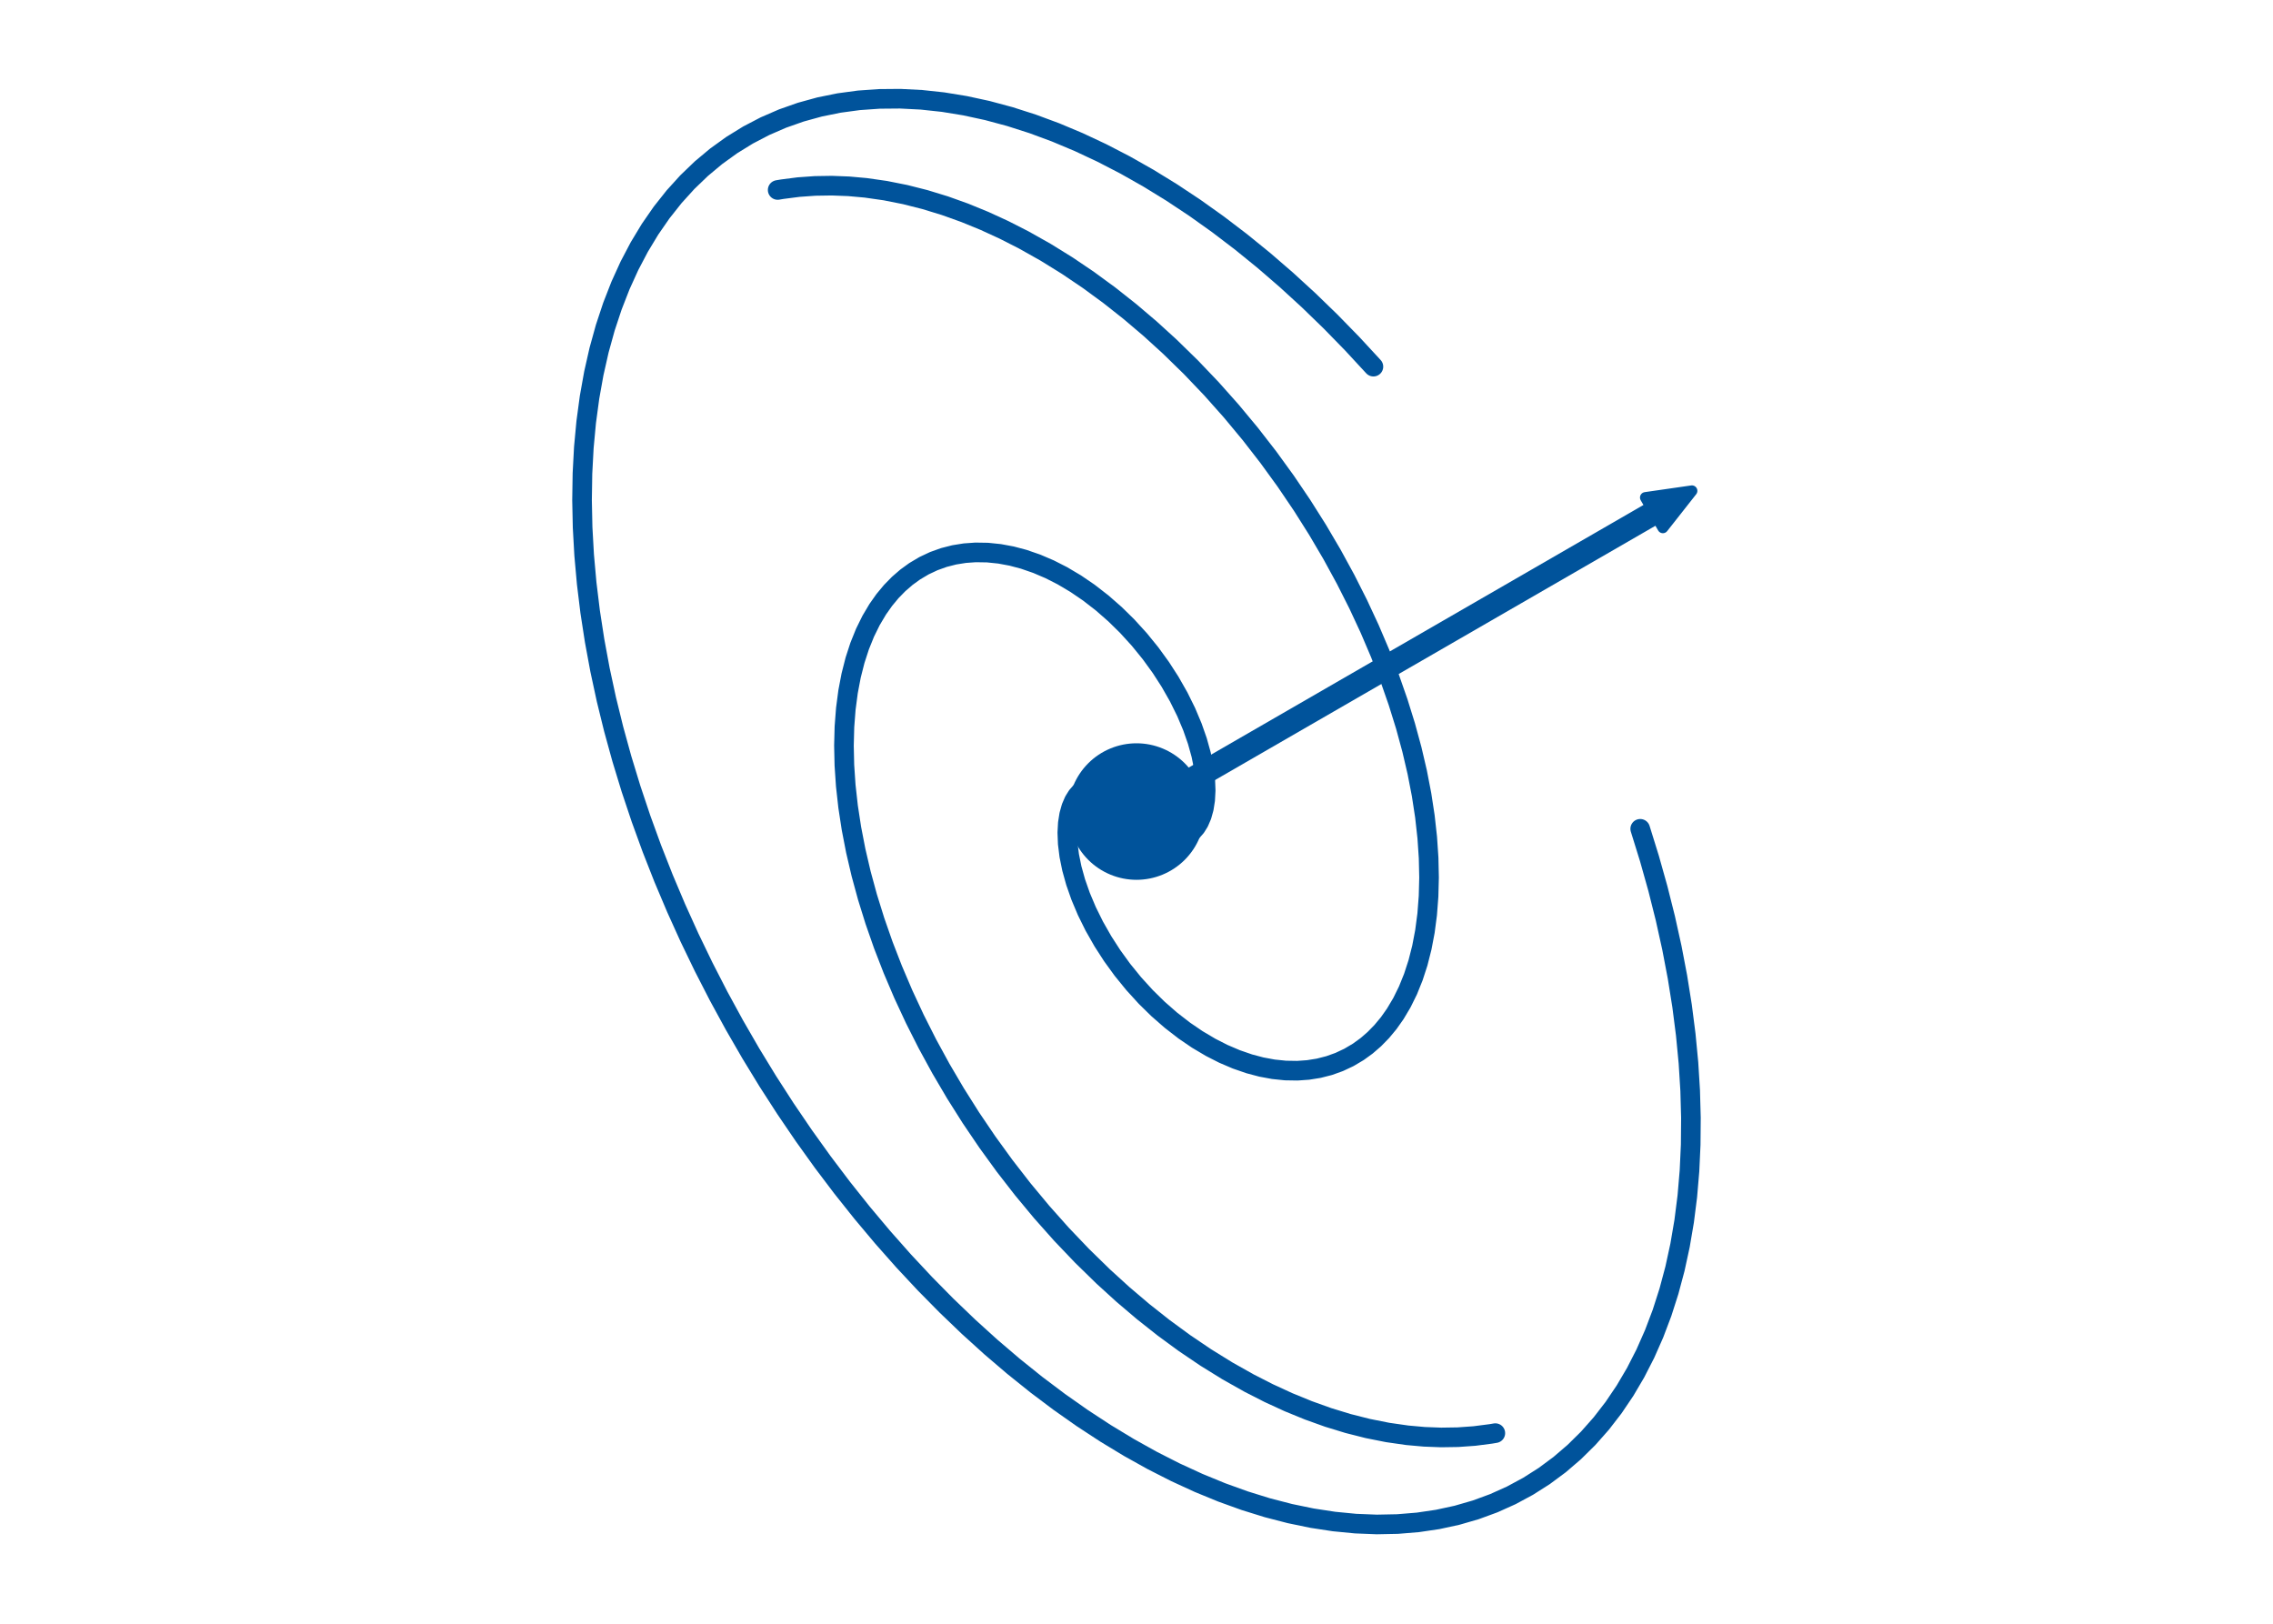
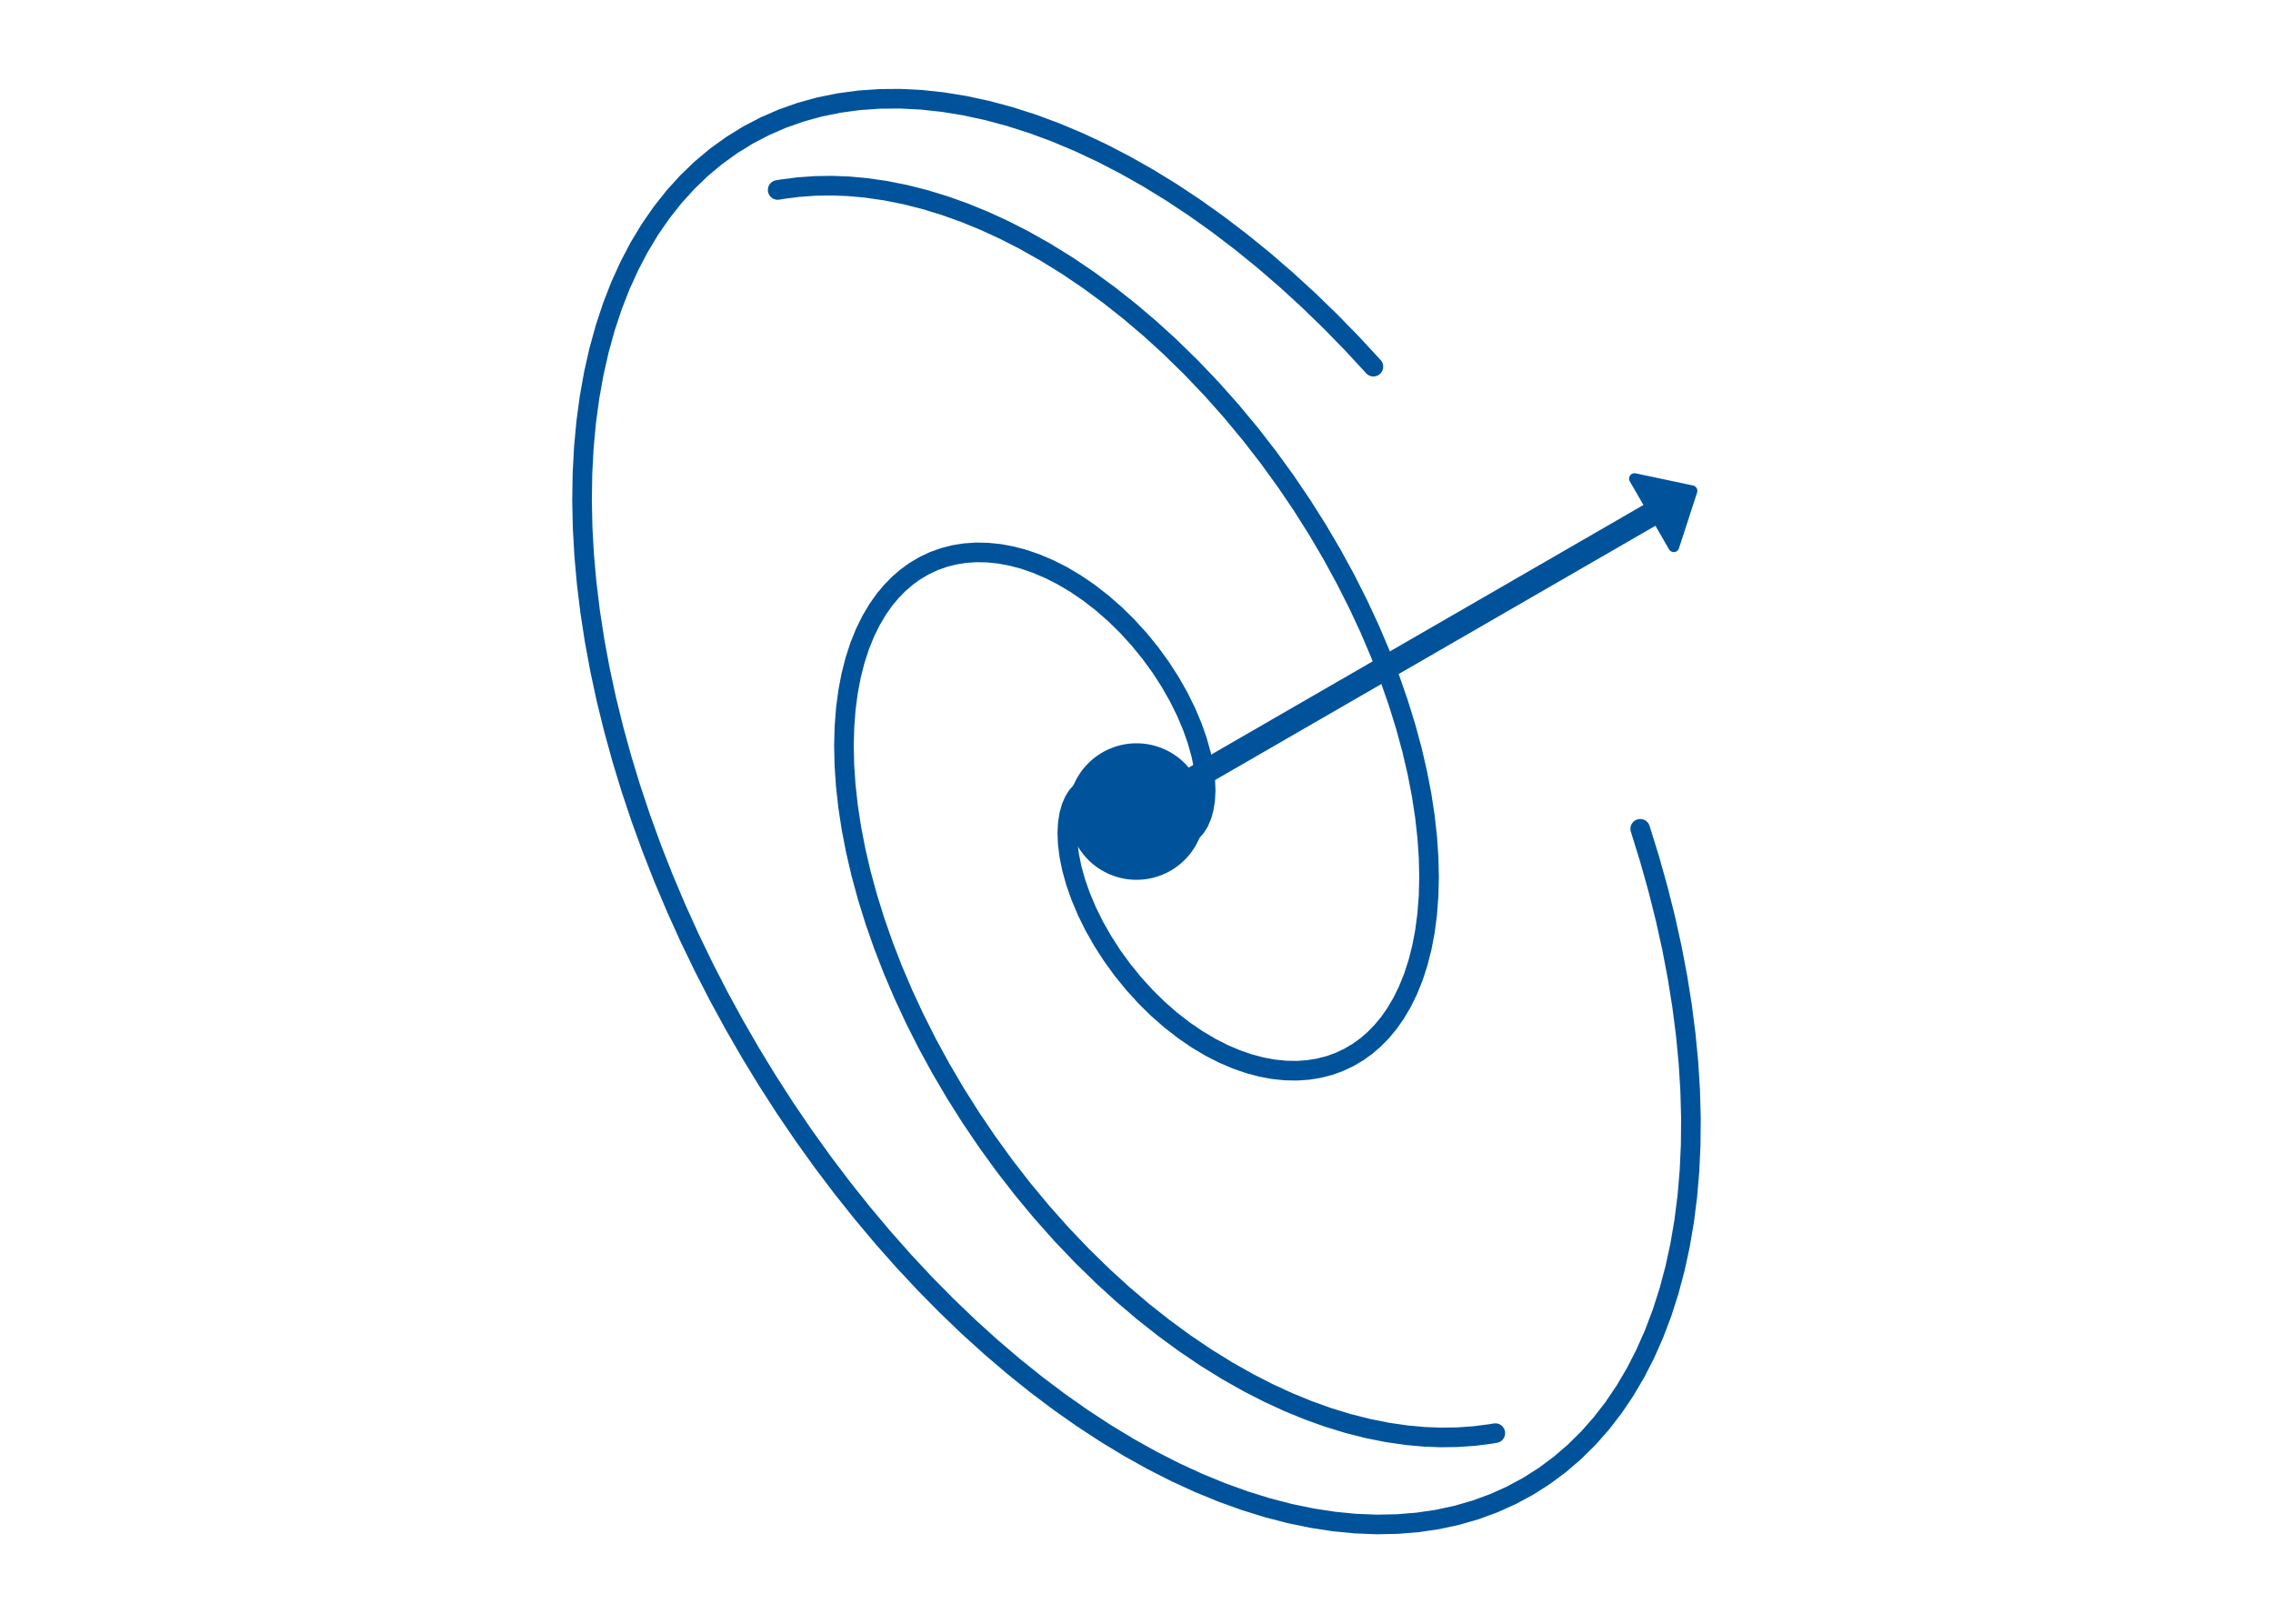
<svg xmlns="http://www.w3.org/2000/svg" width="521.28pt" height="372.198pt" viewBox="0 0 521.28 372.198" version="1.1">
  <defs>
    <style type="text/css">*{stroke-linejoin: round; stroke-linecap: butt}</style>
  </defs>
  <g id="figure_1">
    <g id="patch_1">
      <path d="M 0 372.198  L 521.28 372.198  L 521.28 0  L 0 0  L 0 372.198  z " style="fill: none" />
    </g>
    <g id="axes_1">
      <g id="patch_2">
-         <path d="M 260.64 201.752  C 264.791 201.752 268.773 200.103 271.709 197.168  C 274.644 194.232 276.294 190.25 276.294 186.099  C 276.294 181.947 274.644 177.966 271.709 175.03  C 268.773 172.095 264.791 170.445 260.64 170.445  C 256.489 170.445 252.507 172.095 249.571 175.03  C 246.636 177.966 244.986 181.947 244.986 186.099  C 244.986 190.25 246.636 194.232 249.571 197.168  C 252.507 200.103 256.489 201.752 260.64 201.752  z " clip-path="url(#pfa591214f5)" style="fill: #00539b" />
+         <path d="M 260.64 201.752  C 264.791 201.752 268.773 200.103 271.709 197.168  C 274.644 194.232 276.294 190.25 276.294 186.099  C 276.294 181.947 274.644 177.966 271.709 175.03  C 268.773 172.095 264.791 170.445 260.64 170.445  C 256.489 170.445 252.507 172.095 249.571 175.03  C 246.636 177.966 244.986 181.947 244.986 186.099  C 244.986 190.25 246.636 194.232 249.571 197.168  C 252.507 200.103 256.489 201.752 260.64 201.752  z " clip-path="url(#p9dfe0e248b)" style="fill: #00539b" />
      </g>
      <g id="patch_3">
-         <path d="M 261.62 183.801  Q 320.113 150.03 378.607 116.258  L 377.357 114.093  Q 382.688 113.325 388.019 112.556  Q 384.688 116.789 381.357 121.022  L 380.107 118.857  Q 321.613 152.628 263.12 186.399  L 261.62 183.801  z " clip-path="url(#pfa591214f5)" style="fill: #00539b; stroke: #00539b; stroke-width: 2.5; stroke-linecap: round" />
+         <path d="M 261.62 183.801  Q 320.113 150.03 378.607 116.258  L 374.857 109.763  Q 381.438 111.16 388.019 112.556  Q 385.938 118.954 383.857 125.352  L 380.107 118.857  Q 321.613 152.628 263.12 186.399  L 261.62 183.801  z " clip-path="url(#p9dfe0e248b)" style="fill: #00539b; stroke: #00539b; stroke-width: 2.5; stroke-linecap: round" />
      </g>
      <g id="line2d_1">
-         <path d="M 260.64 186.099  L 261.655 187.632  L 262.851 189.025  L 264.125 190.172  L 265.427 191.059  L 266.791 191.717  L 268.108 192.102  L 269.347 192.233  L 270.488 192.136  L 271.587 191.815  L 272.557 191.306  L 273.457 190.589  L 274.269 189.661  L 274.98 188.52  L 275.609 187.061  L 276.084 185.364  L 276.388 183.433  L 276.506 181.279  L 276.408 178.749  L 276.066 175.998  L 275.466 173.049  L 274.598 169.926  L 273.454 166.66  L 272.029 163.282  L 270.322 159.827  L 268.333 156.333  L 266.219 153.057  L 263.869 149.816  L 261.292 146.645  L 258.502 143.58  L 255.717 140.848  L 252.772 138.27  L 249.684 135.877  L 246.703 133.846  L 243.628 132.022  L 240.722 130.544  L 237.764 129.279  L 234.77 128.245  L 232.006 127.513  L 229.237 127  L 226.476 126.716  L 223.736 126.672  L 221.274 126.847  L 218.851 127.235  L 216.477 127.84  L 214.162 128.668  L 211.918 129.723  L 209.754 131.009  L 207.884 132.365  L 206.097 133.912  L 204.398 135.65  L 202.796 137.58  L 201.299 139.701  L 199.766 142.282  L 198.38 145.096  L 197.151 148.14  L 196.087 151.411  L 195.199 154.904  L 194.493 158.614  L 193.977 162.533  L 193.66 166.655  L 193.548 170.971  L 193.647 175.471  L 193.963 180.146  L 194.5 184.985  L 195.264 189.975  L 196.258 195.103  L 197.485 200.358  L 198.947 205.723  L 200.646 211.184  L 202.582 216.726  L 204.756 222.332  L 207.166 227.985  L 209.81 233.668  L 212.686 239.362  L 215.791 245.049  L 219.12 250.71  L 222.668 256.327  L 226.429 261.879  L 230.395 267.346  L 234.56 272.71  L 238.915 277.949  L 243.449 283.045  L 248.154 287.976  L 253.017 292.724  L 257.52 296.823  L 262.133 300.743  L 266.847 304.47  L 271.651 307.99  L 276.535 311.29  L 281.487 314.357  L 286.498 317.178  L 290.991 319.468  L 295.511 321.547  L 300.051 323.404  L 304.602 325.034  L 309.154 326.427  L 313.699 327.578  L 318.226 328.48  L 322.728 329.126  L 326.638 329.477  L 330.514 329.624  L 334.35 329.565  L 338.14 329.295  L 341.877 328.813  L 342.933 328.635  L 342.933 328.635  " clip-path="url(#pfa591214f5)" style="fill: none; stroke: #00539b; stroke-width: 4.5; stroke-linecap: round" />
+         <path d="M 260.64 186.099  L 261.655 187.632  L 262.851 189.025  L 264.125 190.172  L 265.427 191.059  L 266.791 191.717  L 268.108 192.102  L 269.347 192.233  L 270.488 192.136  L 271.587 191.815  L 272.557 191.306  L 273.457 190.589  L 274.269 189.661  L 274.98 188.52  L 275.609 187.061  L 276.084 185.364  L 276.388 183.433  L 276.506 181.279  L 276.408 178.749  L 276.066 175.998  L 275.466 173.049  L 274.598 169.926  L 273.454 166.66  L 272.029 163.282  L 270.322 159.827  L 268.333 156.333  L 266.219 153.057  L 263.869 149.816  L 261.292 146.645  L 258.502 143.58  L 255.717 140.848  L 252.772 138.27  L 249.684 135.877  L 246.703 133.846  L 243.628 132.022  L 240.722 130.544  L 237.764 129.279  L 234.77 128.245  L 232.006 127.513  L 229.237 127  L 226.476 126.716  L 223.736 126.672  L 221.274 126.847  L 218.851 127.235  L 216.477 127.84  L 214.162 128.668  L 211.918 129.723  L 209.754 131.009  L 207.884 132.365  L 206.097 133.912  L 204.398 135.65  L 202.796 137.58  L 201.299 139.701  L 199.766 142.282  L 198.38 145.096  L 197.151 148.14  L 196.087 151.411  L 195.199 154.904  L 194.493 158.614  L 193.977 162.533  L 193.66 166.655  L 193.548 170.971  L 193.647 175.471  L 193.963 180.146  L 194.5 184.985  L 195.264 189.975  L 196.258 195.103  L 197.485 200.358  L 198.947 205.723  L 200.646 211.184  L 202.582 216.726  L 204.756 222.332  L 207.166 227.985  L 209.81 233.668  L 212.686 239.362  L 215.791 245.049  L 219.12 250.71  L 222.668 256.327  L 226.429 261.879  L 230.395 267.346  L 234.56 272.71  L 238.915 277.949  L 243.449 283.045  L 248.154 287.976  L 253.017 292.724  L 257.52 296.823  L 262.133 300.743  L 266.847 304.47  L 271.651 307.99  L 276.535 311.29  L 281.487 314.357  L 286.498 317.178  L 290.991 319.468  L 295.511 321.547  L 300.051 323.404  L 304.602 325.034  L 309.154 326.427  L 313.699 327.578  L 318.226 328.48  L 322.728 329.126  L 326.638 329.477  L 330.514 329.624  L 334.35 329.565  L 338.14 329.295  L 341.877 328.813  L 342.933 328.635  L 342.933 328.635  " clip-path="url(#p9dfe0e248b)" style="fill: none; stroke: #00539b; stroke-width: 4.5; stroke-linecap: round" />
      </g>
      <g id="line2d_2">
-         <path d="M 260.64 186.099  L 259.625 184.566  L 258.429 183.172  L 257.155 182.026  L 255.853 181.139  L 254.489 180.48  L 253.172 180.096  L 251.933 179.965  L 250.792 180.062  L 249.693 180.382  L 248.723 180.891  L 247.823 181.608  L 247.011 182.537  L 246.3 183.678  L 245.671 185.136  L 245.196 186.834  L 244.892 188.765  L 244.774 190.919  L 244.872 193.448  L 245.214 196.199  L 245.814 199.149  L 246.682 202.271  L 247.826 205.538  L 249.251 208.916  L 250.958 212.371  L 252.947 215.864  L 255.061 219.14  L 257.411 222.381  L 259.988 225.553  L 262.778 228.617  L 265.563 231.35  L 268.508 233.928  L 271.596 236.321  L 274.577 238.352  L 277.652 240.175  L 280.558 241.654  L 283.516 242.919  L 286.51 243.953  L 289.274 244.685  L 292.043 245.198  L 294.804 245.482  L 297.544 245.526  L 300.006 245.35  L 302.429 244.963  L 304.803 244.357  L 307.118 243.529  L 309.362 242.474  L 311.526 241.189  L 313.396 239.832  L 315.183 238.285  L 316.882 236.547  L 318.484 234.618  L 319.981 232.496  L 321.514 229.916  L 322.9 227.102  L 324.129 224.058  L 325.193 220.787  L 326.081 217.293  L 326.787 213.584  L 327.303 209.665  L 327.62 205.543  L 327.732 201.227  L 327.633 196.727  L 327.317 192.052  L 326.78 187.213  L 326.016 182.223  L 325.022 177.094  L 323.795 171.84  L 322.333 166.475  L 320.634 161.013  L 318.698 155.471  L 316.524 149.866  L 314.114 144.213  L 311.47 138.53  L 308.594 132.836  L 305.489 127.149  L 302.16 121.487  L 298.612 115.871  L 294.851 110.319  L 290.885 104.851  L 286.72 99.488  L 282.365 94.248  L 277.831 89.153  L 273.126 84.222  L 268.263 79.474  L 263.76 75.375  L 259.147 71.455  L 254.433 67.728  L 249.629 64.207  L 244.745 60.907  L 239.793 57.841  L 234.782 55.02  L 230.289 52.729  L 225.769 50.651  L 221.229 48.793  L 216.678 47.164  L 212.126 45.77  L 207.581 44.619  L 203.054 43.718  L 198.552 43.072  L 194.642 42.721  L 190.766 42.573  L 186.93 42.633  L 183.14 42.903  L 179.403 43.385  L 178.347 43.562  L 178.347 43.562  " clip-path="url(#pfa591214f5)" style="fill: none; stroke: #00539b; stroke-width: 4.5; stroke-linecap: round" />
+         <path d="M 260.64 186.099  L 259.625 184.566  L 258.429 183.172  L 257.155 182.026  L 255.853 181.139  L 254.489 180.48  L 253.172 180.096  L 251.933 179.965  L 250.792 180.062  L 249.693 180.382  L 248.723 180.891  L 247.823 181.608  L 247.011 182.537  L 246.3 183.678  L 245.671 185.136  L 245.196 186.834  L 244.892 188.765  L 244.774 190.919  L 244.872 193.448  L 245.214 196.199  L 245.814 199.149  L 246.682 202.271  L 247.826 205.538  L 249.251 208.916  L 250.958 212.371  L 252.947 215.864  L 255.061 219.14  L 257.411 222.381  L 259.988 225.553  L 262.778 228.617  L 265.563 231.35  L 268.508 233.928  L 271.596 236.321  L 274.577 238.352  L 277.652 240.175  L 280.558 241.654  L 283.516 242.919  L 286.51 243.953  L 289.274 244.685  L 292.043 245.198  L 294.804 245.482  L 297.544 245.526  L 300.006 245.35  L 302.429 244.963  L 304.803 244.357  L 307.118 243.529  L 309.362 242.474  L 311.526 241.189  L 313.396 239.832  L 315.183 238.285  L 316.882 236.547  L 318.484 234.618  L 319.981 232.496  L 321.514 229.916  L 322.9 227.102  L 324.129 224.058  L 325.193 220.787  L 326.081 217.293  L 326.787 213.584  L 327.303 209.665  L 327.62 205.543  L 327.732 201.227  L 327.633 196.727  L 327.317 192.052  L 326.78 187.213  L 326.016 182.223  L 325.022 177.094  L 323.795 171.84  L 322.333 166.475  L 320.634 161.013  L 318.698 155.471  L 316.524 149.866  L 314.114 144.213  L 311.47 138.53  L 308.594 132.836  L 305.489 127.149  L 302.16 121.487  L 298.612 115.871  L 294.851 110.319  L 290.885 104.851  L 286.72 99.488  L 282.365 94.248  L 277.831 89.153  L 273.126 84.222  L 268.263 79.474  L 263.76 75.375  L 259.147 71.455  L 254.433 67.728  L 249.629 64.207  L 244.745 60.907  L 239.793 57.841  L 234.782 55.02  L 230.289 52.729  L 225.769 50.651  L 221.229 48.793  L 216.678 47.164  L 212.126 45.77  L 207.581 44.619  L 203.054 43.718  L 198.552 43.072  L 194.642 42.721  L 190.766 42.573  L 186.93 42.633  L 183.14 42.903  L 179.403 43.385  L 178.347 43.562  L 178.347 43.562  " clip-path="url(#p9dfe0e248b)" style="fill: none; stroke: #00539b; stroke-width: 4.5; stroke-linecap: round" />
      </g>
      <g id="line2d_3">
-         <path d="M 314.973 84.077  L 310.098 78.805  L 305.137 73.721  L 300.097 68.836  L 294.988 64.157  L 289.818 59.693  L 284.596 55.453  L 279.332 51.442  L 274.036 47.669  L 268.716 44.14  L 263.381 40.862  L 258.042 37.839  L 252.707 35.078  L 247.386 32.583  L 242.089 30.359  L 236.824 28.409  L 231.601 26.738  L 226.43 25.347  L 221.319 24.24  L 216.277 23.418  L 211.313 22.883  L 206.437 22.636  L 201.656 22.677  L 196.979 23.006  L 192.414 23.623  L 187.969 24.526  L 183.653 25.714  L 179.472 27.185  L 175.434 28.936  L 171.547 30.964  L 167.817 33.265  L 164.25 35.836  L 160.854 38.672  L 157.633 41.768  L 154.594 45.119  L 151.742 48.718  L 149.082 52.559  L 146.618 56.636  L 144.356 60.941  L 142.298 65.466  L 140.45 70.205  L 138.813 75.147  L 137.391 80.286  L 136.186 85.61  L 135.201 91.112  L 134.437 96.782  L 133.895 102.609  L 133.577 108.583  L 133.483 114.694  L 133.613 120.931  L 133.967 127.282  L 134.545 133.738  L 135.344 140.285  L 136.365 146.914  L 137.605 153.611  L 139.062 160.366  L 140.733 167.166  L 142.615 174  L 144.706 180.855  L 147.001 187.719  L 149.496 194.58  L 152.187 201.426  L 155.07 208.246  L 158.138 215.026  L 161.388 221.755  L 164.812 228.422  L 168.406 235.013  L 172.162 241.519  L 176.073 247.927  L 180.135 254.226  L 184.338 260.404  L 188.675 266.452  L 193.14 272.358  L 197.723 278.112  L 202.417 283.703  L 207.214 289.123  L 212.106 294.361  L 217.082 299.408  L 222.136 304.255  L 227.257 308.894  L 232.438 313.317  L 237.668 317.515  L 242.938 321.481  L 248.24 325.209  L 253.564 328.691  L 258.9 331.922  L 264.239 334.896  L 269.572 337.608  L 274.889 340.052  L 280.181 342.225  L 285.439 344.123  L 290.652 345.742  L 295.813 347.08  L 300.912 348.134  L 305.94 348.902  L 310.888 349.383  L 315.747 349.576  L 320.51 349.481  L 325.166 349.098  L 329.709 348.428  L 334.13 347.471  L 338.422 346.23  L 342.576 344.706  L 346.586 342.903  L 350.445 340.823  L 354.145 338.471  L 357.68 335.85  L 361.044 332.964  L 364.231 329.82  L 367.235 326.423  L 370.052 322.778  L 372.676 318.892  L 375.102 314.772  L 377.326 310.425  L 379.344 305.859  L 381.154 301.082  L 382.75 296.102  L 384.132 290.928  L 385.295 285.569  L 386.239 280.035  L 386.962 274.335  L 387.461 268.479  L 387.738 262.479  L 387.79 256.344  L 387.618 250.084  L 387.222 243.713  L 386.602 237.239  L 385.761 230.675  L 384.699 224.033  L 383.419 217.324  L 381.921 210.56  L 380.21 203.752  L 378.289 196.914  L 376.16 190.056  L 376.16 190.056  " clip-path="url(#pfa591214f5)" style="fill: none; stroke: #00539b; stroke-width: 4.5; stroke-linecap: round" />
+         <path d="M 314.973 84.077  L 310.098 78.805  L 305.137 73.721  L 300.097 68.836  L 294.988 64.157  L 289.818 59.693  L 284.596 55.453  L 279.332 51.442  L 274.036 47.669  L 268.716 44.14  L 263.381 40.862  L 258.042 37.839  L 252.707 35.078  L 247.386 32.583  L 242.089 30.359  L 236.824 28.409  L 231.601 26.738  L 226.43 25.347  L 221.319 24.24  L 216.277 23.418  L 211.313 22.883  L 206.437 22.636  L 201.656 22.677  L 196.979 23.006  L 192.414 23.623  L 187.969 24.526  L 183.653 25.714  L 179.472 27.185  L 175.434 28.936  L 171.547 30.964  L 167.817 33.265  L 164.25 35.836  L 160.854 38.672  L 157.633 41.768  L 154.594 45.119  L 151.742 48.718  L 149.082 52.559  L 146.618 56.636  L 144.356 60.941  L 142.298 65.466  L 140.45 70.205  L 138.813 75.147  L 137.391 80.286  L 136.186 85.61  L 135.201 91.112  L 134.437 96.782  L 133.895 102.609  L 133.577 108.583  L 133.483 114.694  L 133.613 120.931  L 133.967 127.282  L 134.545 133.738  L 135.344 140.285  L 136.365 146.914  L 137.605 153.611  L 139.062 160.366  L 140.733 167.166  L 142.615 174  L 144.706 180.855  L 147.001 187.719  L 149.496 194.58  L 152.187 201.426  L 155.07 208.246  L 158.138 215.026  L 161.388 221.755  L 164.812 228.422  L 168.406 235.013  L 172.162 241.519  L 176.073 247.927  L 180.135 254.226  L 184.338 260.404  L 188.675 266.452  L 193.14 272.358  L 197.723 278.112  L 202.417 283.703  L 207.214 289.123  L 212.106 294.361  L 217.082 299.408  L 222.136 304.255  L 227.257 308.894  L 232.438 313.317  L 237.668 317.515  L 242.938 321.481  L 248.24 325.209  L 253.564 328.691  L 258.9 331.922  L 264.239 334.896  L 269.572 337.608  L 274.889 340.052  L 280.181 342.225  L 285.439 344.123  L 290.652 345.742  L 295.813 347.08  L 300.912 348.134  L 305.94 348.902  L 310.888 349.383  L 315.747 349.576  L 320.51 349.481  L 325.166 349.098  L 329.709 348.428  L 334.13 347.471  L 338.422 346.23  L 342.576 344.706  L 346.586 342.903  L 350.445 340.823  L 354.145 338.471  L 357.68 335.85  L 361.044 332.964  L 364.231 329.82  L 367.235 326.423  L 370.052 322.778  L 372.676 318.892  L 375.102 314.772  L 377.326 310.425  L 379.344 305.859  L 381.154 301.082  L 382.75 296.102  L 384.132 290.928  L 385.295 285.569  L 386.239 280.035  L 386.962 274.335  L 387.461 268.479  L 387.738 262.479  L 387.79 256.344  L 387.618 250.084  L 387.222 243.713  L 386.602 237.239  L 385.761 230.675  L 384.699 224.033  L 383.419 217.324  L 381.921 210.56  L 380.21 203.752  L 378.289 196.914  L 376.16 190.056  L 376.16 190.056  " clip-path="url(#p9dfe0e248b)" style="fill: none; stroke: #00539b; stroke-width: 4.5; stroke-linecap: round" />
      </g>
    </g>
  </g>
  <defs>
-     <clipPath id="pfa591214f5">
+     <clipPath id="p9dfe0e248b">
      <rect x="7.2" y="7.2" width="506.88" height="357.798" />
    </clipPath>
  </defs>
</svg>
